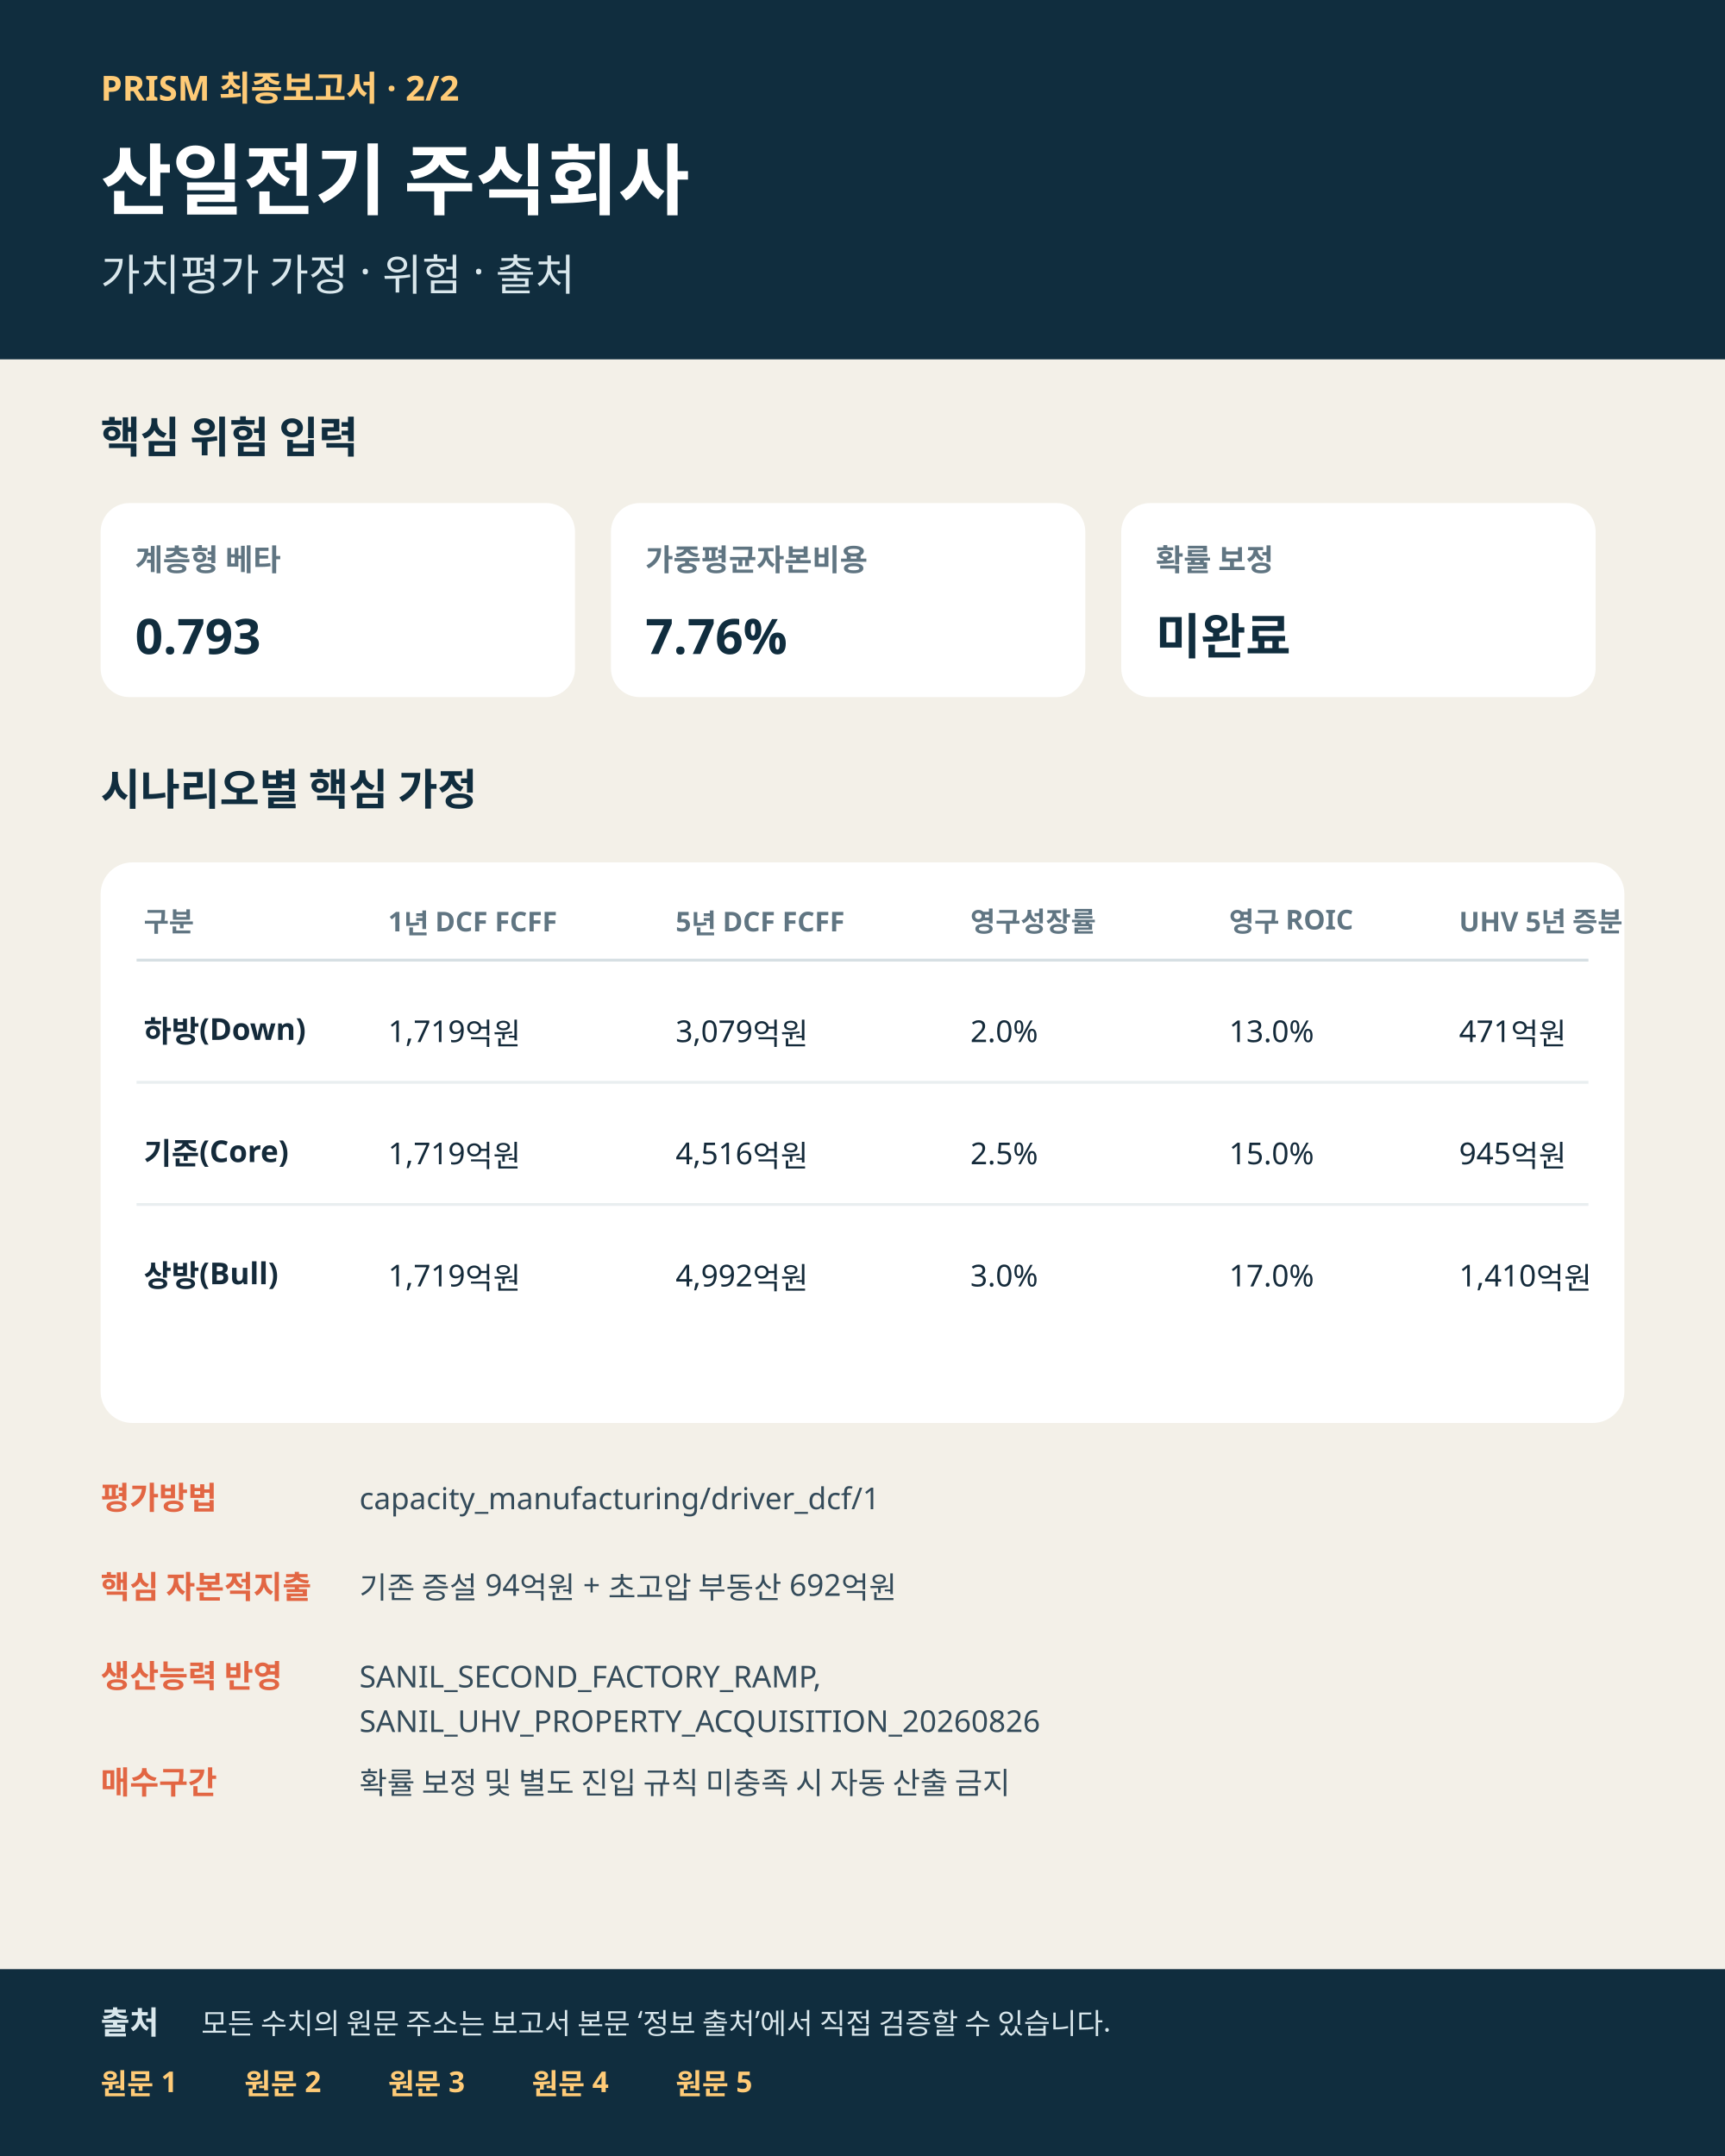
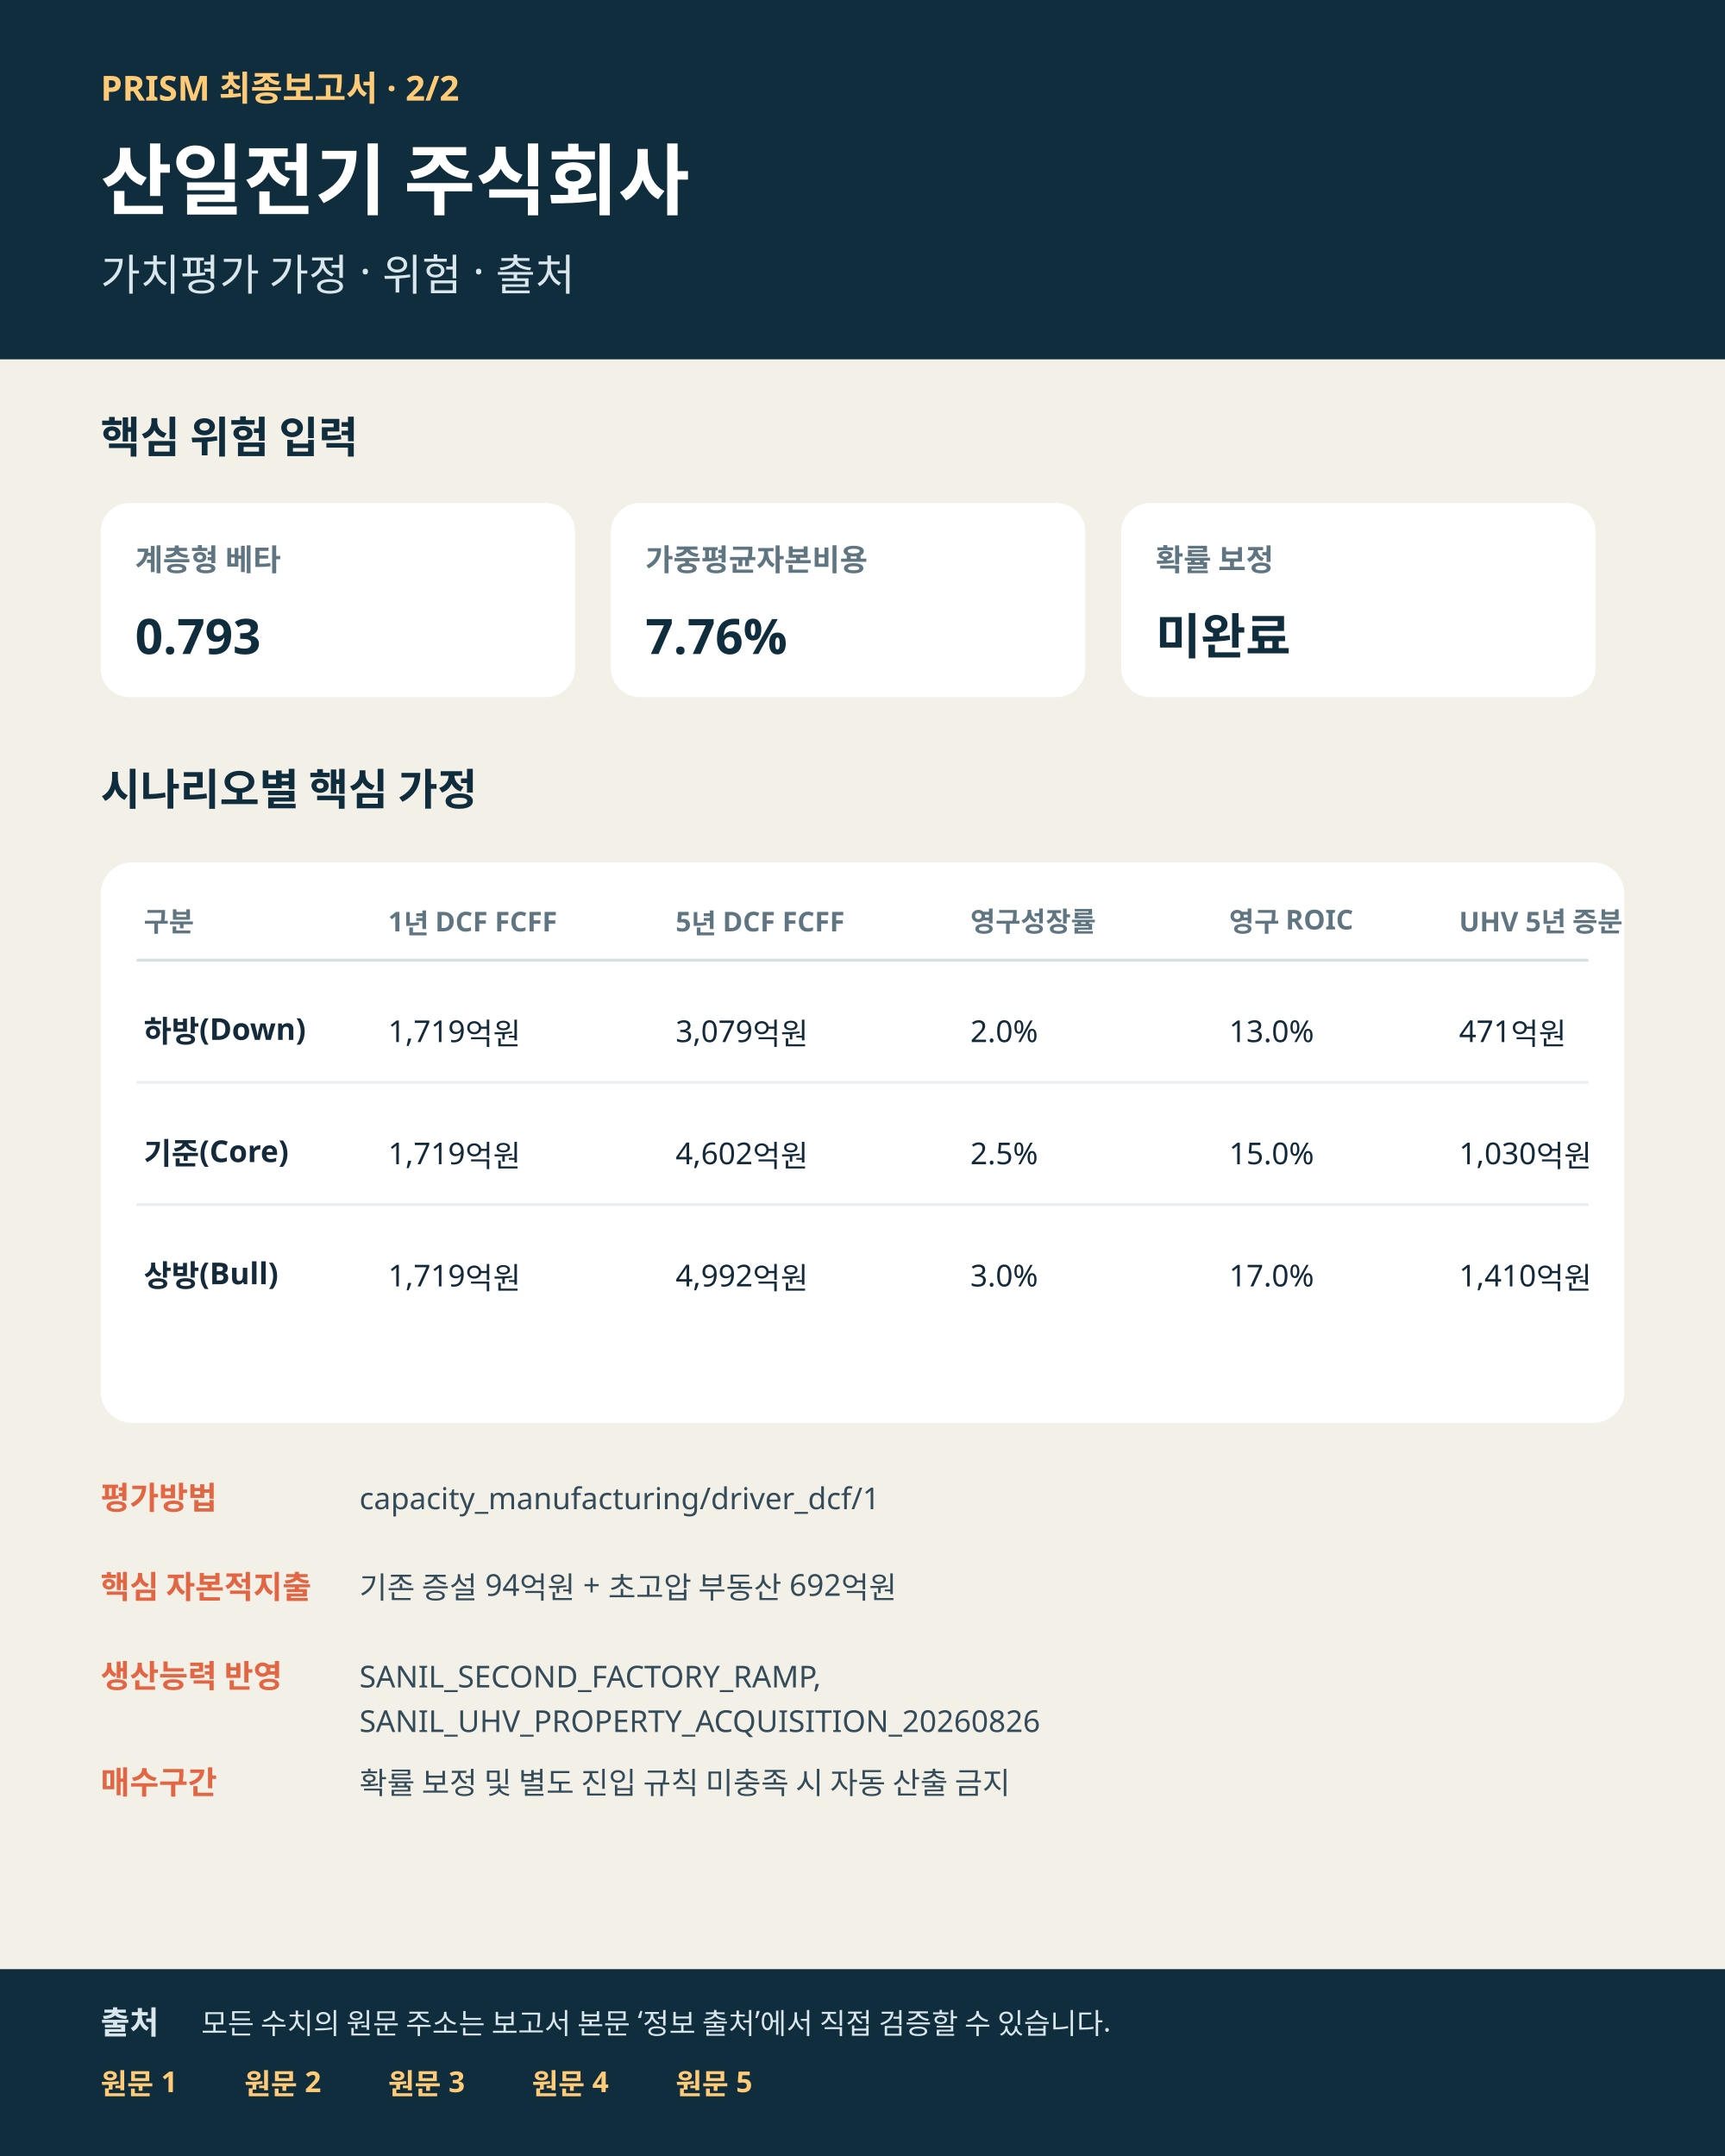
<svg xmlns="http://www.w3.org/2000/svg" width="1200" height="1500" viewBox="0 0 1200 1500" role="img" aria-labelledby="title desc">
  <style>
text { font-family: Pretendard, "Noto Sans KR", "Apple SD Gothic Neo", "Malgun Gothic", sans-serif; }
</style>
  <rect x="0" y="0" width="1200" height="1500" rx="0" fill="#F3F0E8" />
  <rect x="0" y="0" width="1200" height="250" rx="0" fill="#102D3E" />
  <text x="70" y="70" font-size="24" font-weight="700" fill="#FFCB77" text-anchor="start">PRISM 최종보고서 · 2/2</text>
  <text x="70" y="145" font-size="54" font-weight="800" fill="#FFFFFF" text-anchor="start">산일전기 주식회사</text>
  <text x="70" y="202" font-size="30" font-weight="500" fill="#D9E7EC" text-anchor="start">가치평가 가정 · 위험 · 출처</text>
  <text x="70" y="315" font-size="30" font-weight="800" fill="#102D3E" text-anchor="start">핵심 위험 입력</text>
  <rect x="70" y="350" width="330" height="135" rx="20" fill="#FFFFFF" />
  <text x="94" y="397" font-size="21" font-weight="700" fill="#607582" text-anchor="start">계층형 베타</text>
  <text x="94" y="455" font-size="34" font-weight="800" fill="#102D3E" text-anchor="start">0.793</text>
  <rect x="425" y="350" width="330" height="135" rx="20" fill="#FFFFFF" />
  <text x="449" y="397" font-size="21" font-weight="700" fill="#607582" text-anchor="start">가중평균자본비용</text>
  <text x="449" y="455" font-size="34" font-weight="800" fill="#102D3E" text-anchor="start">7.76%</text>
  <rect x="780" y="350" width="330" height="135" rx="20" fill="#FFFFFF" />
  <text x="804" y="397" font-size="21" font-weight="700" fill="#607582" text-anchor="start">확률 보정</text>
  <text x="804" y="455" font-size="34" font-weight="800" fill="#102D3E" text-anchor="start">미완료</text>
  <text x="70" y="560" font-size="30" font-weight="800" fill="#102D3E" text-anchor="start">시나리오별 핵심 가정</text>
  <rect x="70" y="600" width="1060" height="390" rx="22" fill="#FFFFFF" />
  <text x="100" y="648" font-size="19" font-weight="800" fill="#607582" text-anchor="start">구분</text>
  <text x="270" y="648" font-size="19" font-weight="800" fill="#607582" text-anchor="start">1년 DCF FCFF</text>
  <text x="470" y="648" font-size="19" font-weight="800" fill="#607582" text-anchor="start">5년 DCF FCFF</text>
  <text x="675" y="648" font-size="19" font-weight="800" fill="#607582" text-anchor="start">영구성장률</text>
  <text x="855" y="648" font-size="19" font-weight="800" fill="#607582" text-anchor="start">영구 ROIC</text>
  <text x="1015" y="648" font-size="19" font-weight="800" fill="#607582" text-anchor="start">UHV 5년 증분</text>
  <line x1="95" y1="668" x2="1105" y2="668" stroke="#D6DFE3" stroke-width="2" />
  <text x="100" y="725" font-size="21" font-weight="700" fill="#142A3A" text-anchor="start">하방(Down)</text>
  <text x="270" y="725" font-size="21" font-weight="500" fill="#142A3A" text-anchor="start">1,719억원</text>
  <text x="470" y="725" font-size="21" font-weight="500" fill="#142A3A" text-anchor="start">3,079억원</text>
  <text x="675" y="725" font-size="21" font-weight="500" fill="#142A3A" text-anchor="start">2.0%</text>
  <text x="855" y="725" font-size="21" font-weight="500" fill="#142A3A" text-anchor="start">13.0%</text>
  <text x="1015" y="725" font-size="21" font-weight="500" fill="#142A3A" text-anchor="start">471억원</text>
  <line x1="95" y1="753" x2="1105" y2="753" stroke="#E9EEF0" stroke-width="2" />
  <text x="100" y="810" font-size="21" font-weight="700" fill="#142A3A" text-anchor="start">기준(Core)</text>
  <text x="270" y="810" font-size="21" font-weight="500" fill="#142A3A" text-anchor="start">1,719억원</text>
-   <text x="470" y="810" font-size="21" font-weight="500" fill="#142A3A" text-anchor="start">4,516억원</text>
+   <text x="470" y="810" font-size="21" font-weight="500" fill="#142A3A" text-anchor="start">4,602억원</text>
  <text x="675" y="810" font-size="21" font-weight="500" fill="#142A3A" text-anchor="start">2.5%</text>
  <text x="855" y="810" font-size="21" font-weight="500" fill="#142A3A" text-anchor="start">15.0%</text>
-   <text x="1015" y="810" font-size="21" font-weight="500" fill="#142A3A" text-anchor="start">945억원</text>
+   <text x="1015" y="810" font-size="21" font-weight="500" fill="#142A3A" text-anchor="start">1,030억원</text>
  <line x1="95" y1="838" x2="1105" y2="838" stroke="#E9EEF0" stroke-width="2" />
  <text x="100" y="895" font-size="21" font-weight="700" fill="#142A3A" text-anchor="start">상방(Bull)</text>
  <text x="270" y="895" font-size="21" font-weight="500" fill="#142A3A" text-anchor="start">1,719억원</text>
  <text x="470" y="895" font-size="21" font-weight="500" fill="#142A3A" text-anchor="start">4,992억원</text>
  <text x="675" y="895" font-size="21" font-weight="500" fill="#142A3A" text-anchor="start">3.0%</text>
  <text x="855" y="895" font-size="21" font-weight="500" fill="#142A3A" text-anchor="start">17.0%</text>
  <text x="1015" y="895" font-size="21" font-weight="500" fill="#142A3A" text-anchor="start">1,410억원</text>
  <text x="70" y="1050" font-size="22" font-weight="800" fill="#E26643" text-anchor="start">평가방법</text>
  <text x="250" y="1050" font-size="21" font-weight="400" fill="#344B5A" text-anchor="start">capacity_manufacturing/driver_dcf/1</text>
  <text x="70" y="1112" font-size="22" font-weight="800" fill="#E26643" text-anchor="start">핵심 자본적지출</text>
  <text x="250" y="1112" font-size="21" font-weight="400" fill="#344B5A" text-anchor="start">기존 증설 94억원 + 초고압 부동산 692억원</text>
  <text x="70" y="1174" font-size="22" font-weight="800" fill="#E26643" text-anchor="start">생산능력 반영</text>
  <text x="250" y="1174" font-size="21" font-weight="400" fill="#344B5A" text-anchor="start">SANIL_SECOND_FACTORY_RAMP,</text>
  <text x="250" y="1205" font-size="21" font-weight="400" fill="#344B5A" text-anchor="start">SANIL_UHV_PROPERTY_ACQUISITION_20260826</text>
  <text x="70" y="1248" font-size="22" font-weight="800" fill="#E26643" text-anchor="start">매수구간</text>
  <text x="250" y="1248" font-size="21" font-weight="400" fill="#344B5A" text-anchor="start">확률 보정 및 별도 진입 규칙 미충족 시 자동 산출 금지</text>
  <rect x="0" y="1370" width="1200" height="130" rx="0" fill="#102D3E" />
  <text x="70" y="1415" font-size="22" font-weight="700" fill="#D9E7EC" text-anchor="start">출처</text>
  <text x="140" y="1415" font-size="20" font-weight="400" fill="#D9E7EC" text-anchor="start">모든 수치의 원문 주소는 보고서 본문 ‘정보 출처’에서 직접 검증할 수 있습니다.</text>
  <a href="https://alphasquare.co.kr/home/stock-summary?code=062040" target="_blank">
    <text x="70" y="1457" font-size="20" font-weight="700" fill="#FFCB77" text-anchor="start">원문 1</text>
  </a>
  <a href="https://dart.fss.or.kr/dsaf001/main.do?rcpNo=20260826000660" target="_blank">
    <text x="170" y="1457" font-size="20" font-weight="700" fill="#FFCB77" text-anchor="start">원문 2</text>
  </a>
  <a href="https://finance.naver.com/" target="_blank">
    <text x="270" y="1457" font-size="20" font-weight="700" fill="#FFCB77" text-anchor="start">원문 3</text>
  </a>
  <a href="https://github.com/newwonwoo/valuation/blob/main/config/sanil_live_snapshot.yaml" target="_blank">
    <text x="370" y="1457" font-size="20" font-weight="700" fill="#FFCB77" text-anchor="start">원문 4</text>
  </a>
  <a href="https://github.com/newwonwoo/valuation/blob/main/docs/SANIL_RISK_SOURCE_REGISTER.md" target="_blank">
    <text x="470" y="1457" font-size="20" font-weight="700" fill="#FFCB77" text-anchor="start">원문 5</text>
  </a>
</svg>
